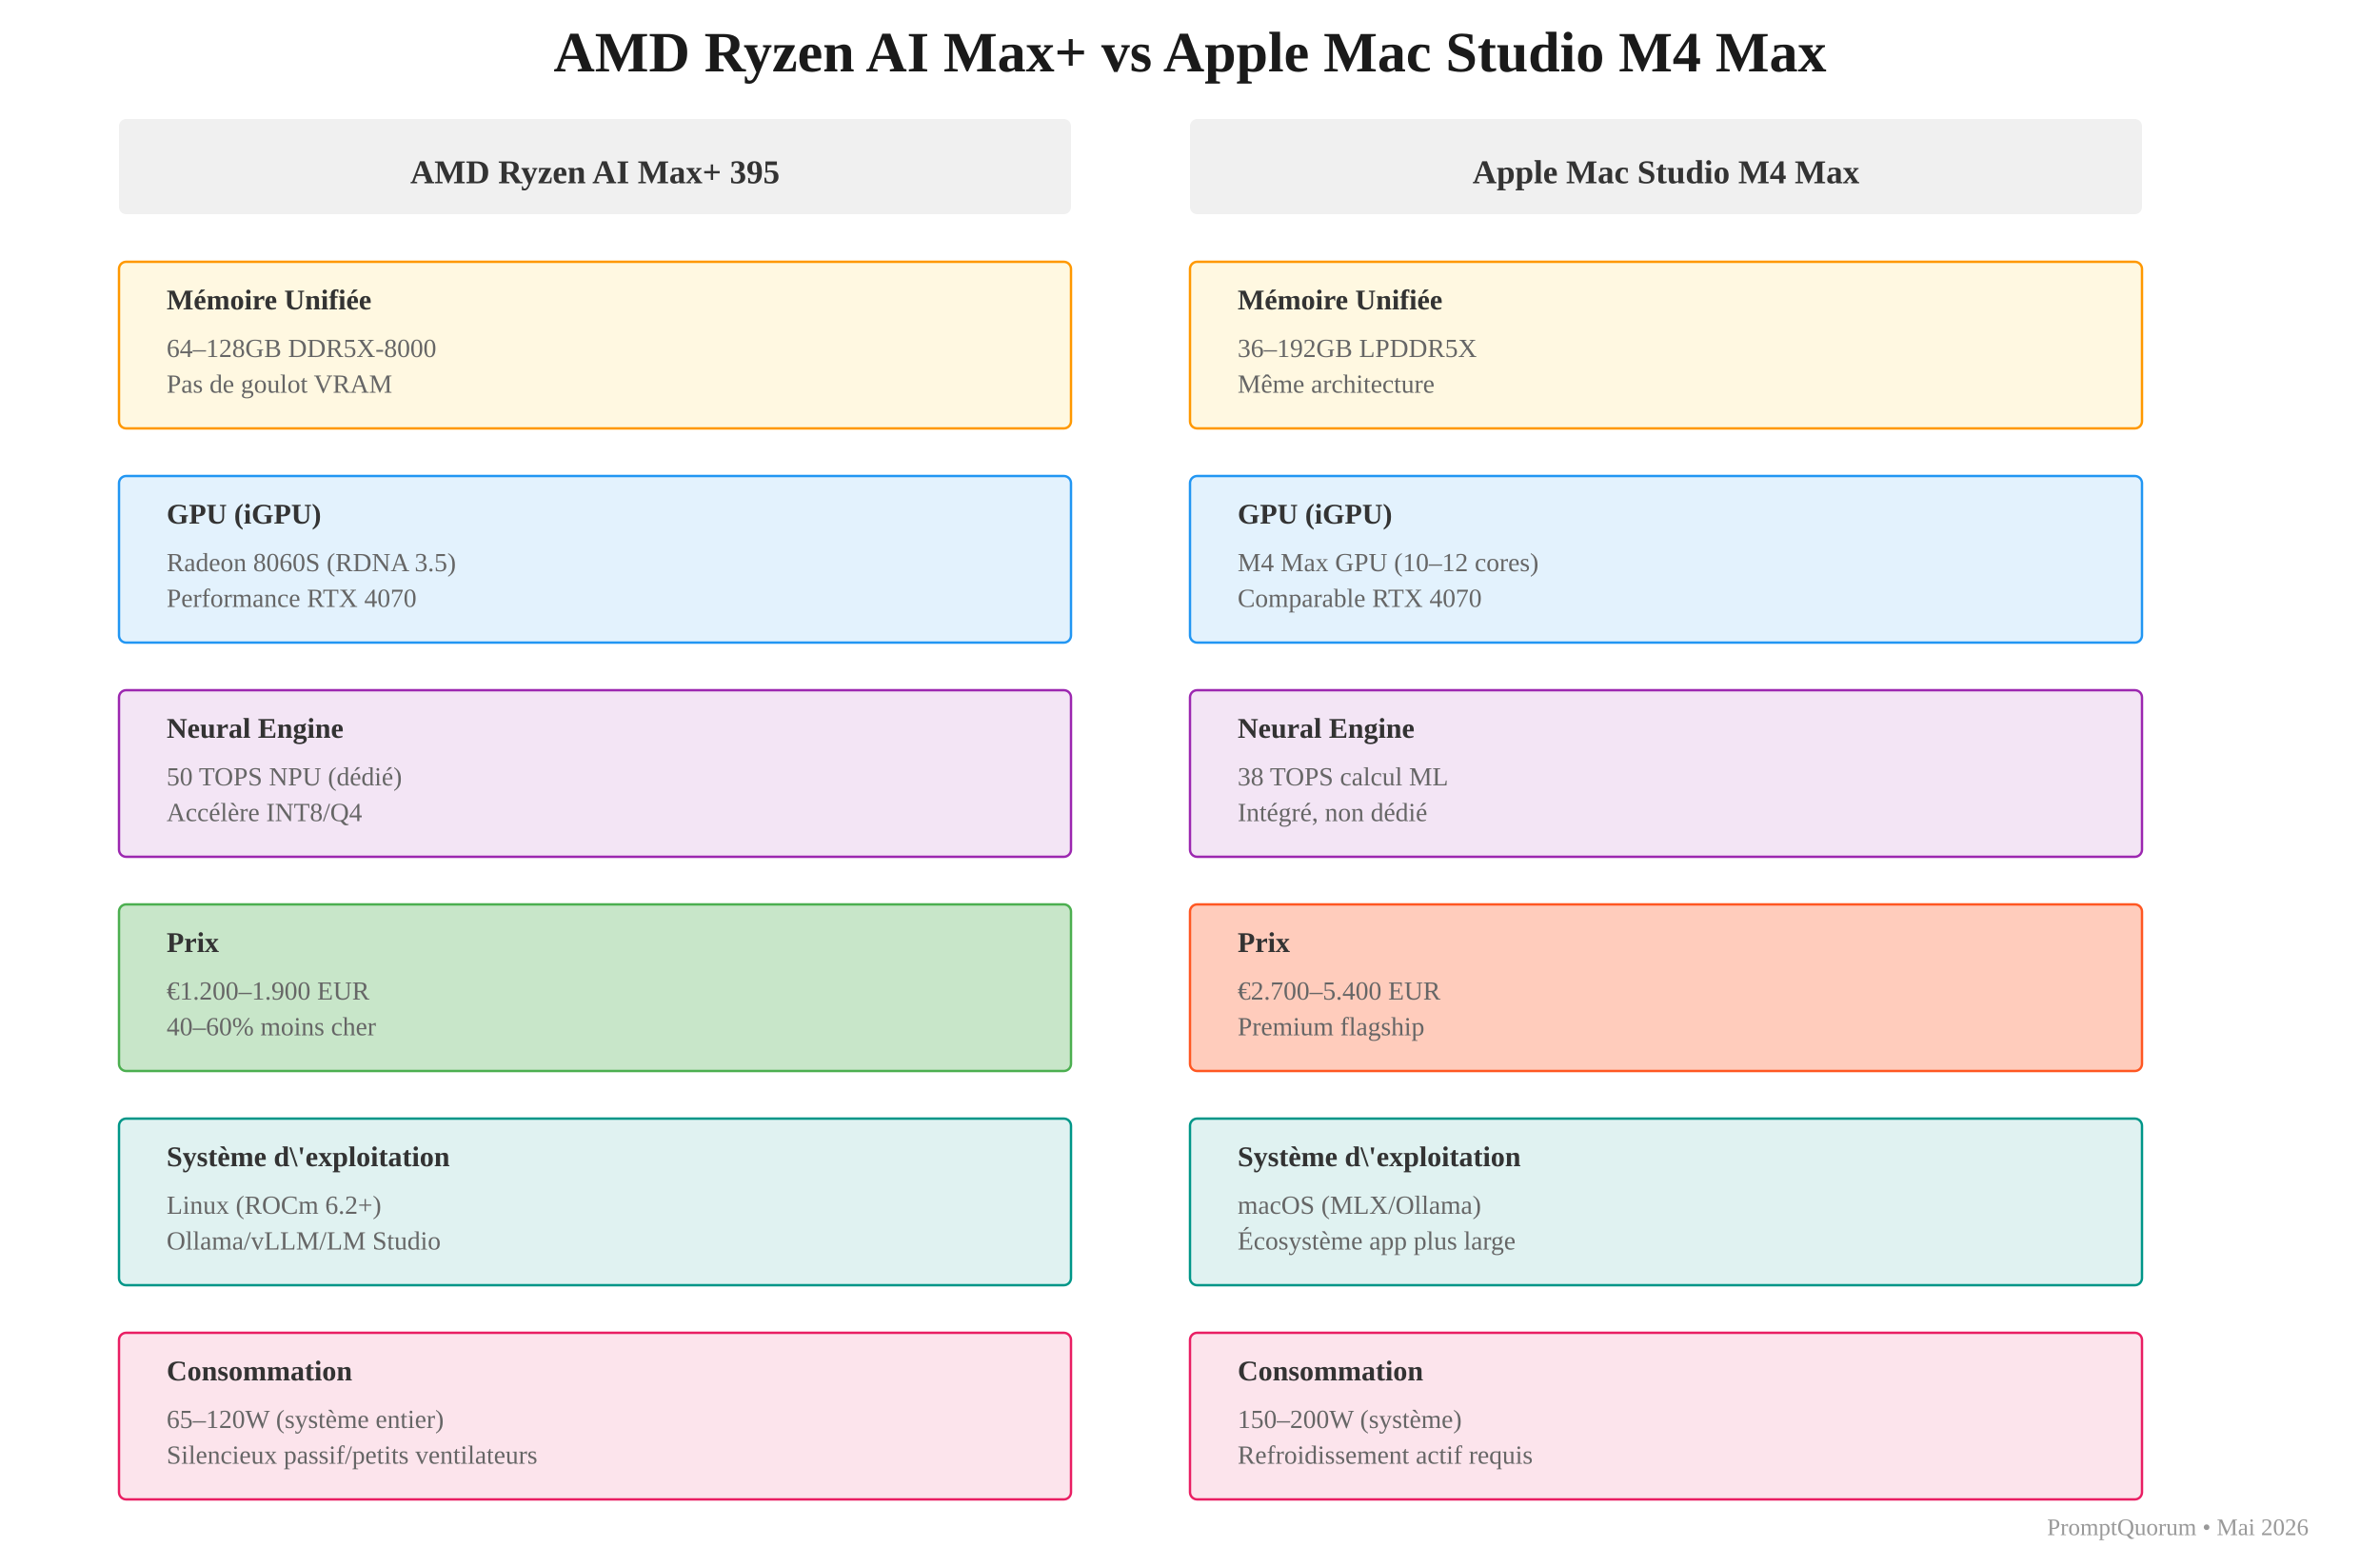
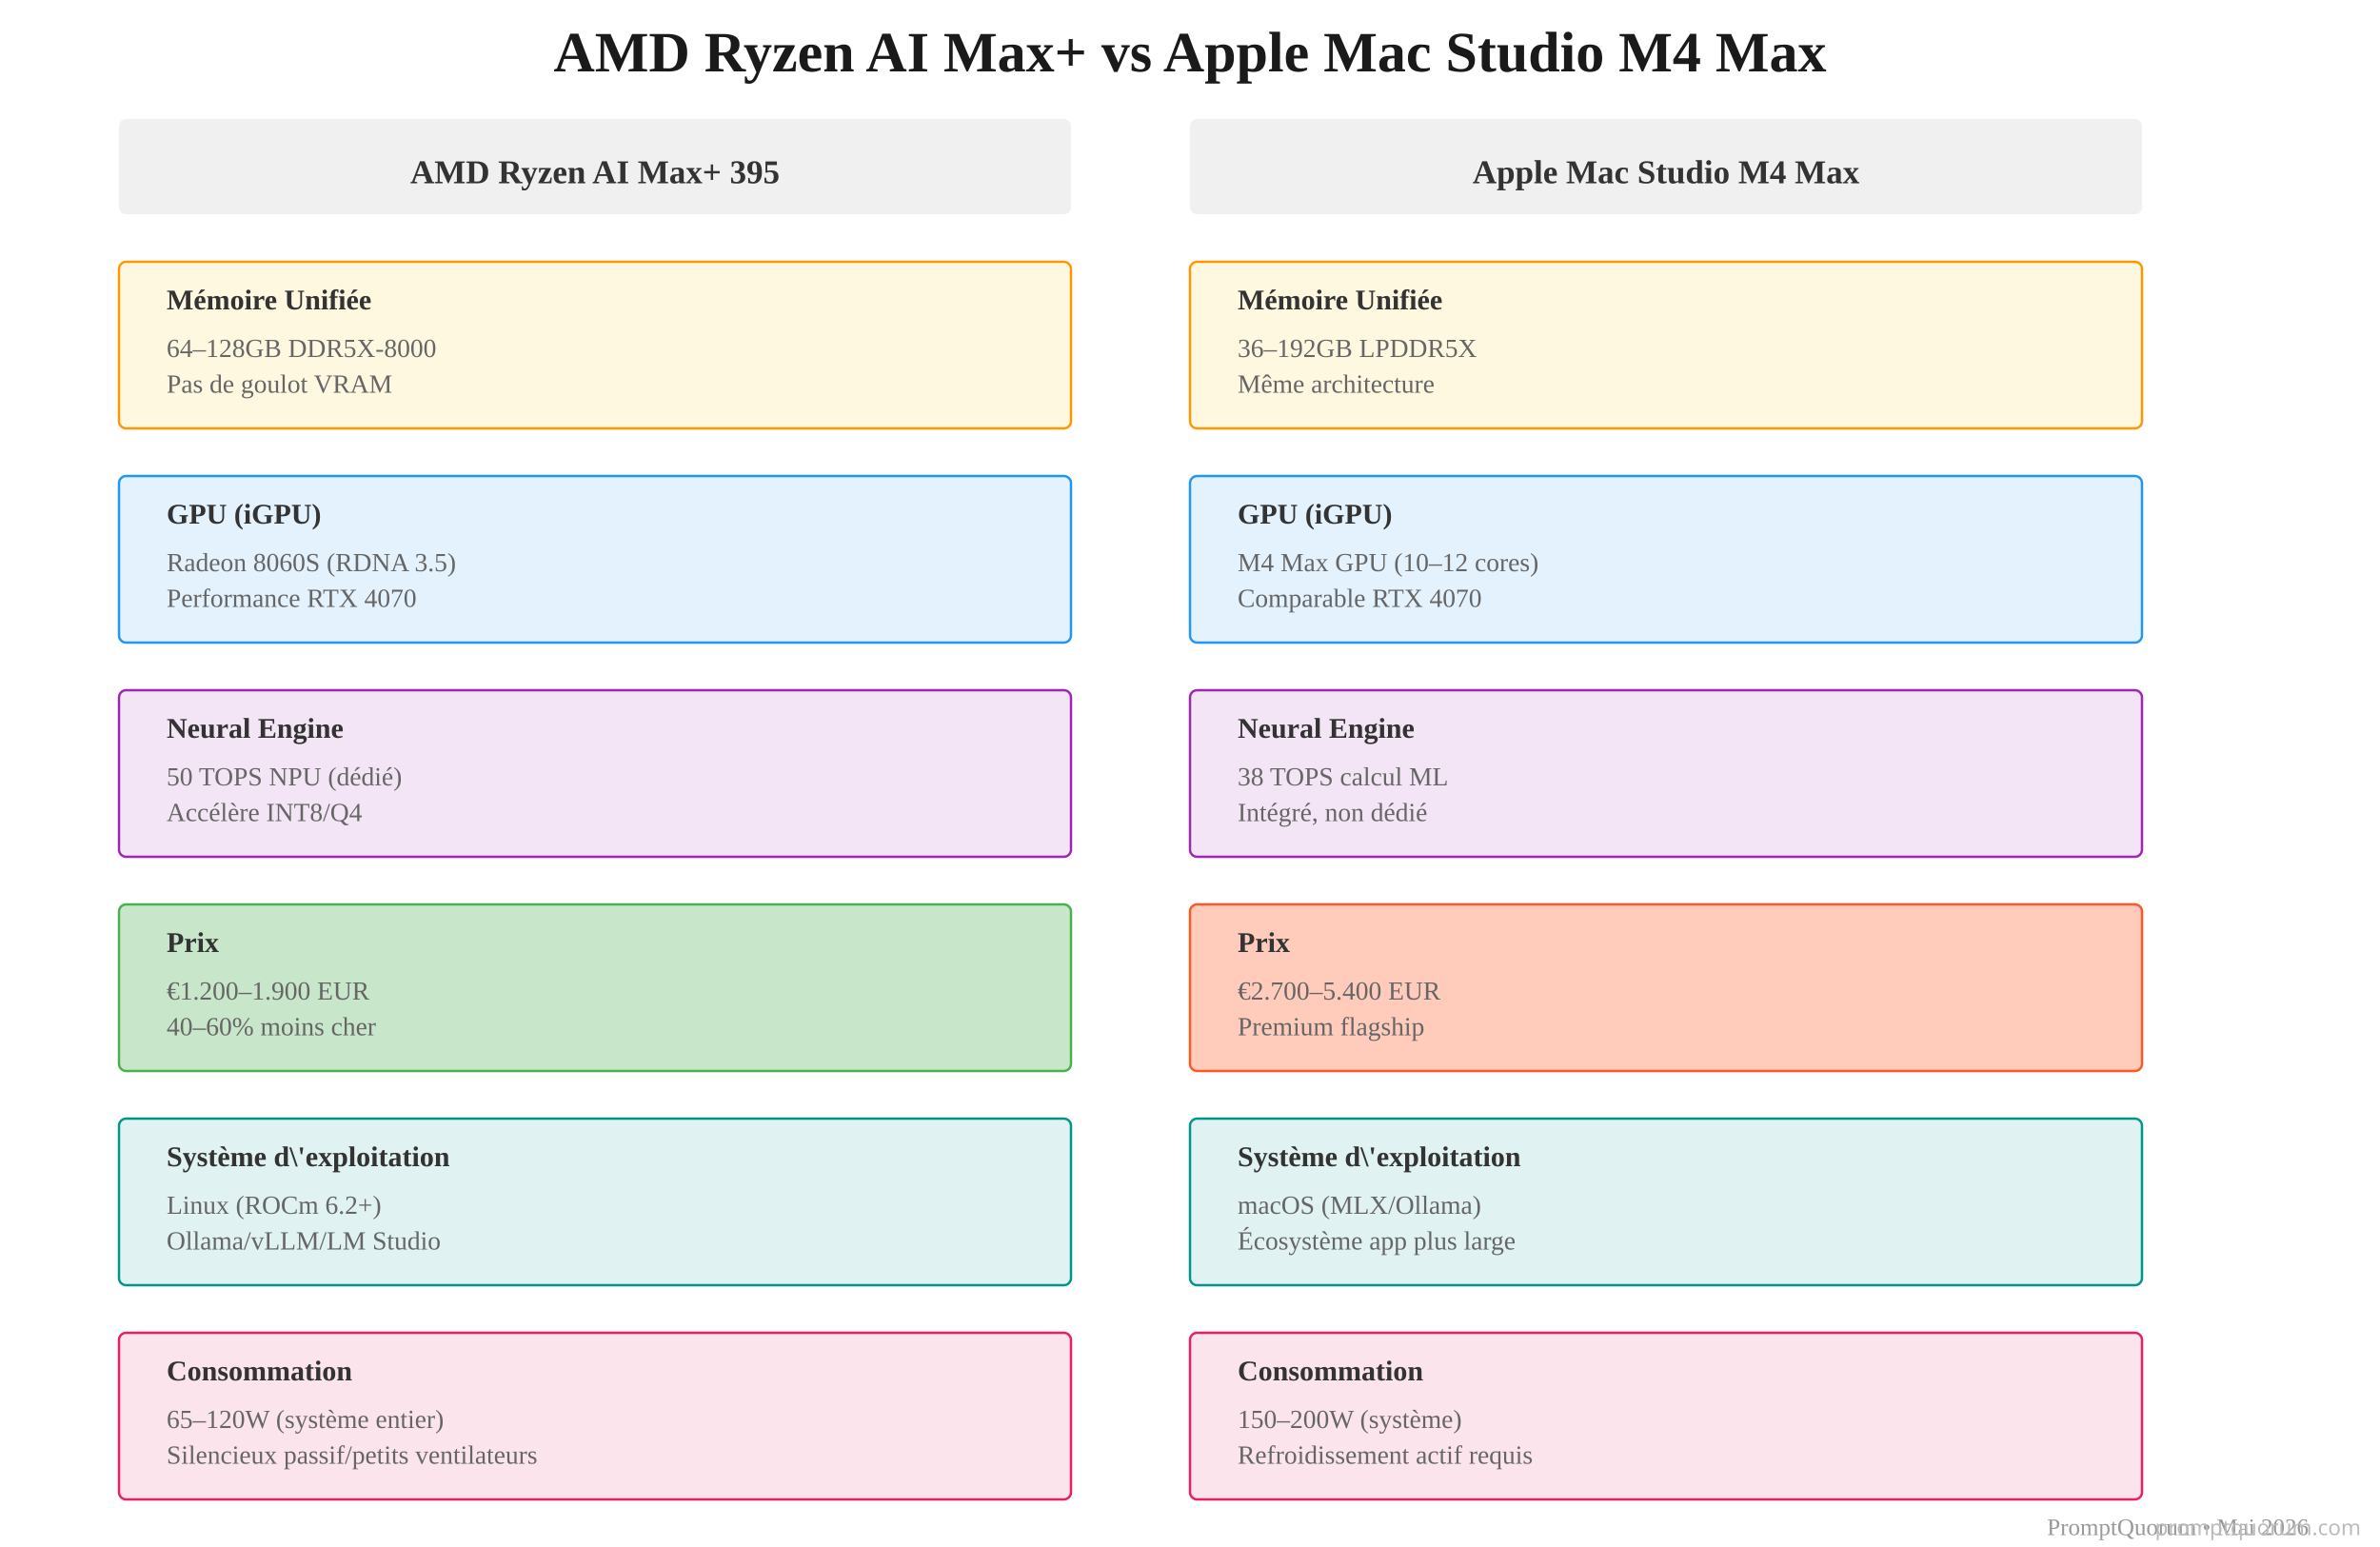
<svg xmlns="http://www.w3.org/2000/svg" viewBox="0 0 1000 650">
  <text x="500" y="30" font-size="24" font-weight="bold" text-anchor="middle" fill="#1a1a1a">AMD Ryzen AI Max+ vs Apple Mac Studio M4 Max</text>
  <rect x="50" y="50" width="400" height="40" fill="#f0f0f0" rx="3" />
  <text x="250" y="77" font-size="14" font-weight="bold" text-anchor="middle" fill="#333">AMD Ryzen AI Max+ 395</text>
  <rect x="500" y="50" width="400" height="40" fill="#f0f0f0" rx="3" />
  <text x="700" y="77" font-size="14" font-weight="bold" text-anchor="middle" fill="#333">Apple Mac Studio M4 Max</text>
  <rect x="50" y="110" width="400" height="70" fill="#fff8e1" stroke="#FF9800" stroke-width="1" rx="3" />
  <text x="70" y="130" font-size="12" font-weight="bold" fill="#333">Mémoire Unifiée</text>
  <text x="70" y="150" font-size="11" fill="#666">64–128GB DDR5X-8000</text>
  <text x="70" y="165" font-size="11" fill="#666">Pas de goulot VRAM</text>
  <rect x="500" y="110" width="400" height="70" fill="#fff8e1" stroke="#FF9800" stroke-width="1" rx="3" />
  <text x="520" y="130" font-size="12" font-weight="bold" fill="#333">Mémoire Unifiée</text>
  <text x="520" y="150" font-size="11" fill="#666">36–192GB LPDDR5X</text>
  <text x="520" y="165" font-size="11" fill="#666">Même architecture</text>
  <rect x="50" y="200" width="400" height="70" fill="#e3f2fd" stroke="#2196F3" stroke-width="1" rx="3" />
  <text x="70" y="220" font-size="12" font-weight="bold" fill="#333">GPU (iGPU)</text>
  <text x="70" y="240" font-size="11" fill="#666">Radeon 8060S (RDNA 3.5)</text>
  <text x="70" y="255" font-size="11" fill="#666">Performance RTX 4070</text>
  <rect x="500" y="200" width="400" height="70" fill="#e3f2fd" stroke="#2196F3" stroke-width="1" rx="3" />
  <text x="520" y="220" font-size="12" font-weight="bold" fill="#333">GPU (iGPU)</text>
  <text x="520" y="240" font-size="11" fill="#666">M4 Max GPU (10–12 cores)</text>
  <text x="520" y="255" font-size="11" fill="#666">Comparable RTX 4070</text>
  <rect x="50" y="290" width="400" height="70" fill="#f3e5f5" stroke="#9C27B0" stroke-width="1" rx="3" />
  <text x="70" y="310" font-size="12" font-weight="bold" fill="#333">Neural Engine</text>
  <text x="70" y="330" font-size="11" fill="#666">50 TOPS NPU (dédié)</text>
  <text x="70" y="345" font-size="11" fill="#666">Accélère INT8/Q4</text>
  <rect x="500" y="290" width="400" height="70" fill="#f3e5f5" stroke="#9C27B0" stroke-width="1" rx="3" />
  <text x="520" y="310" font-size="12" font-weight="bold" fill="#333">Neural Engine</text>
  <text x="520" y="330" font-size="11" fill="#666">38 TOPS calcul ML</text>
  <text x="520" y="345" font-size="11" fill="#666">Intégré, non dédié</text>
  <rect x="50" y="380" width="400" height="70" fill="#c8e6c9" stroke="#4CAF50" stroke-width="1" rx="3" />
  <text x="70" y="400" font-size="12" font-weight="bold" fill="#333">Prix</text>
  <text x="70" y="420" font-size="11" fill="#666">€1.200–1.900 EUR</text>
  <text x="70" y="435" font-size="11" fill="#666">40–60% moins cher</text>
  <rect x="500" y="380" width="400" height="70" fill="#ffccbc" stroke="#FF5722" stroke-width="1" rx="3" />
  <text x="520" y="400" font-size="12" font-weight="bold" fill="#333">Prix</text>
  <text x="520" y="420" font-size="11" fill="#666">€2.700–5.400 EUR</text>
  <text x="520" y="435" font-size="11" fill="#666">Premium flagship</text>
  <rect x="50" y="470" width="400" height="70" fill="#e0f2f1" stroke="#009688" stroke-width="1" rx="3" />
  <text x="70" y="490" font-size="12" font-weight="bold" fill="#333">Système d\'exploitation</text>
  <text x="70" y="510" font-size="11" fill="#666">Linux (ROCm 6.2+)</text>
  <text x="70" y="525" font-size="11" fill="#666">Ollama/vLLM/LM Studio</text>
  <rect x="500" y="470" width="400" height="70" fill="#e0f2f1" stroke="#009688" stroke-width="1" rx="3" />
  <text x="520" y="490" font-size="12" font-weight="bold" fill="#333">Système d\'exploitation</text>
  <text x="520" y="510" font-size="11" fill="#666">macOS (MLX/Ollama)</text>
  <text x="520" y="525" font-size="11" fill="#666">Écosystème app plus large</text>
  <rect x="50" y="560" width="400" height="70" fill="#fce4ec" stroke="#E91E63" stroke-width="1" rx="3" />
  <text x="70" y="580" font-size="12" font-weight="bold" fill="#333">Consommation</text>
  <text x="70" y="600" font-size="11" fill="#666">65–120W (système entier)</text>
  <text x="70" y="615" font-size="11" fill="#666">Silencieux passif/petits ventilateurs</text>
  <rect x="500" y="560" width="400" height="70" fill="#fce4ec" stroke="#E91E63" stroke-width="1" rx="3" />
  <text x="520" y="580" font-size="12" font-weight="bold" fill="#333">Consommation</text>
  <text x="520" y="600" font-size="11" fill="#666">150–200W (système)</text>
  <text x="520" y="615" font-size="11" fill="#666">Refroidissement actif requis</text>
  <text x="970" y="645" font-size="10" fill="#999" text-anchor="end">PromptQuorum • Mai 2026</text>
+   <text x="992" y="645" font-family="system-ui,sans-serif" font-size="9" fill="#BBBBBB" text-anchor="end">promptquorum.com</text>
</svg>
